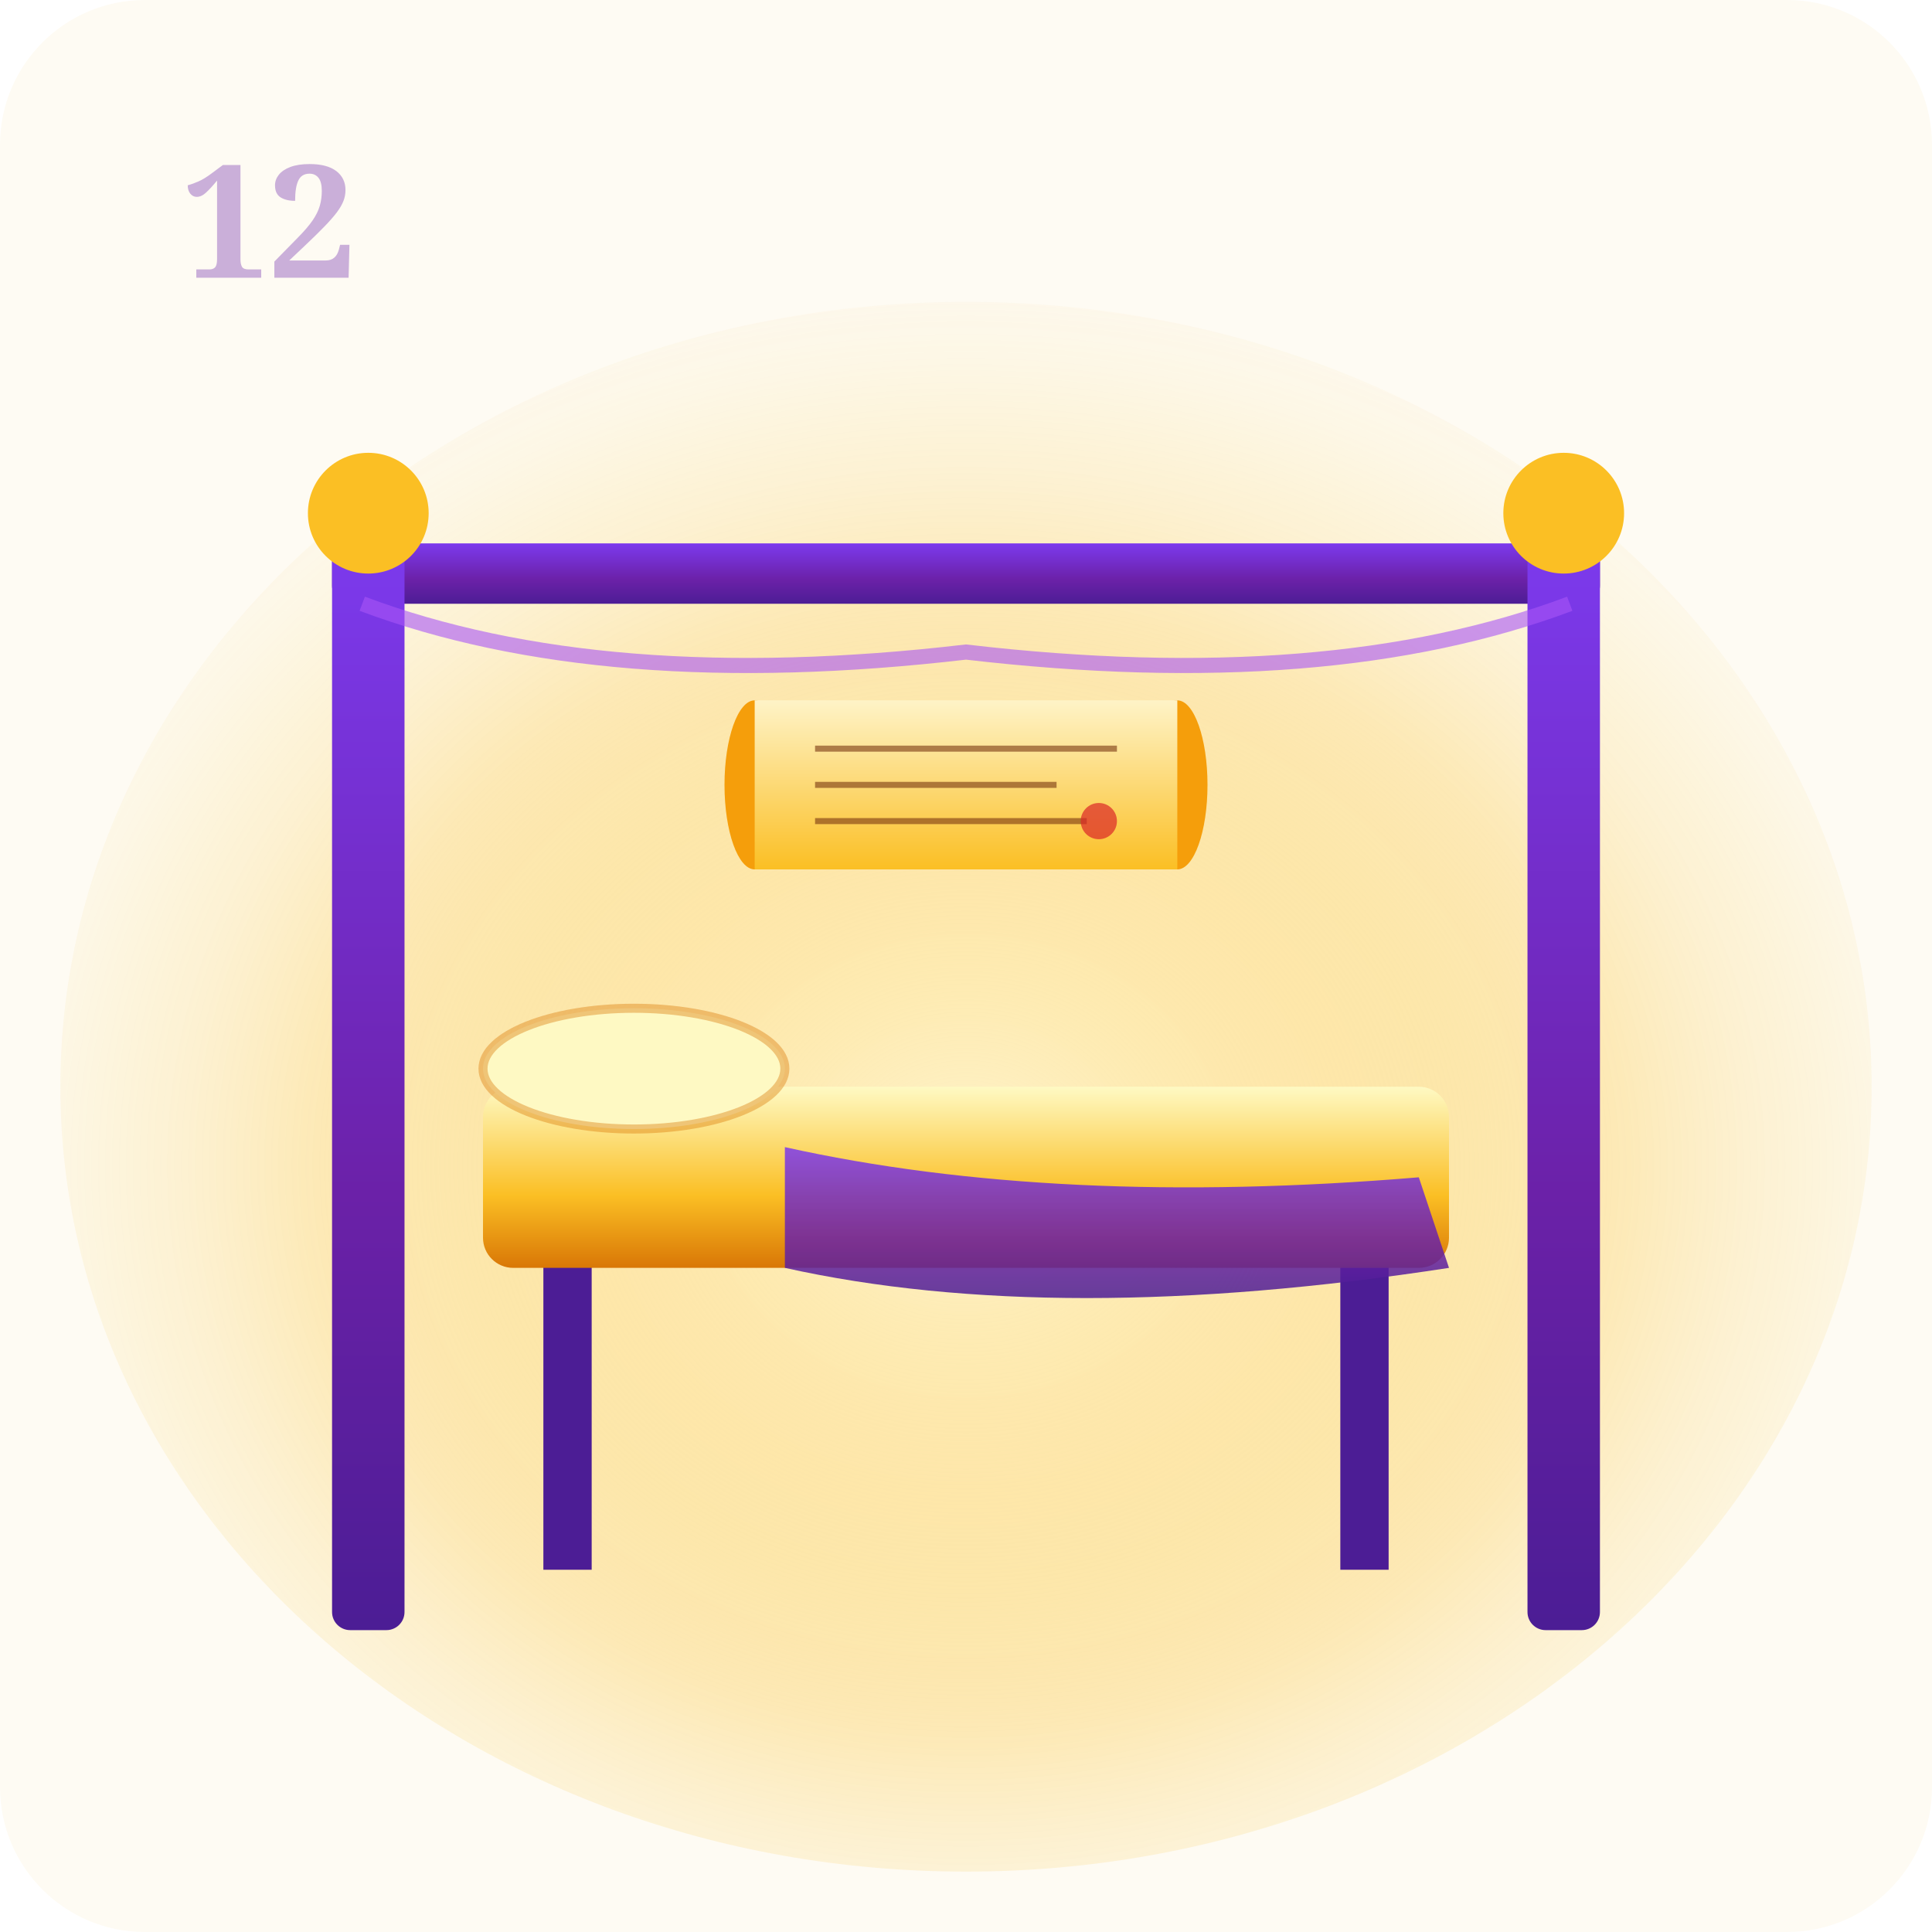
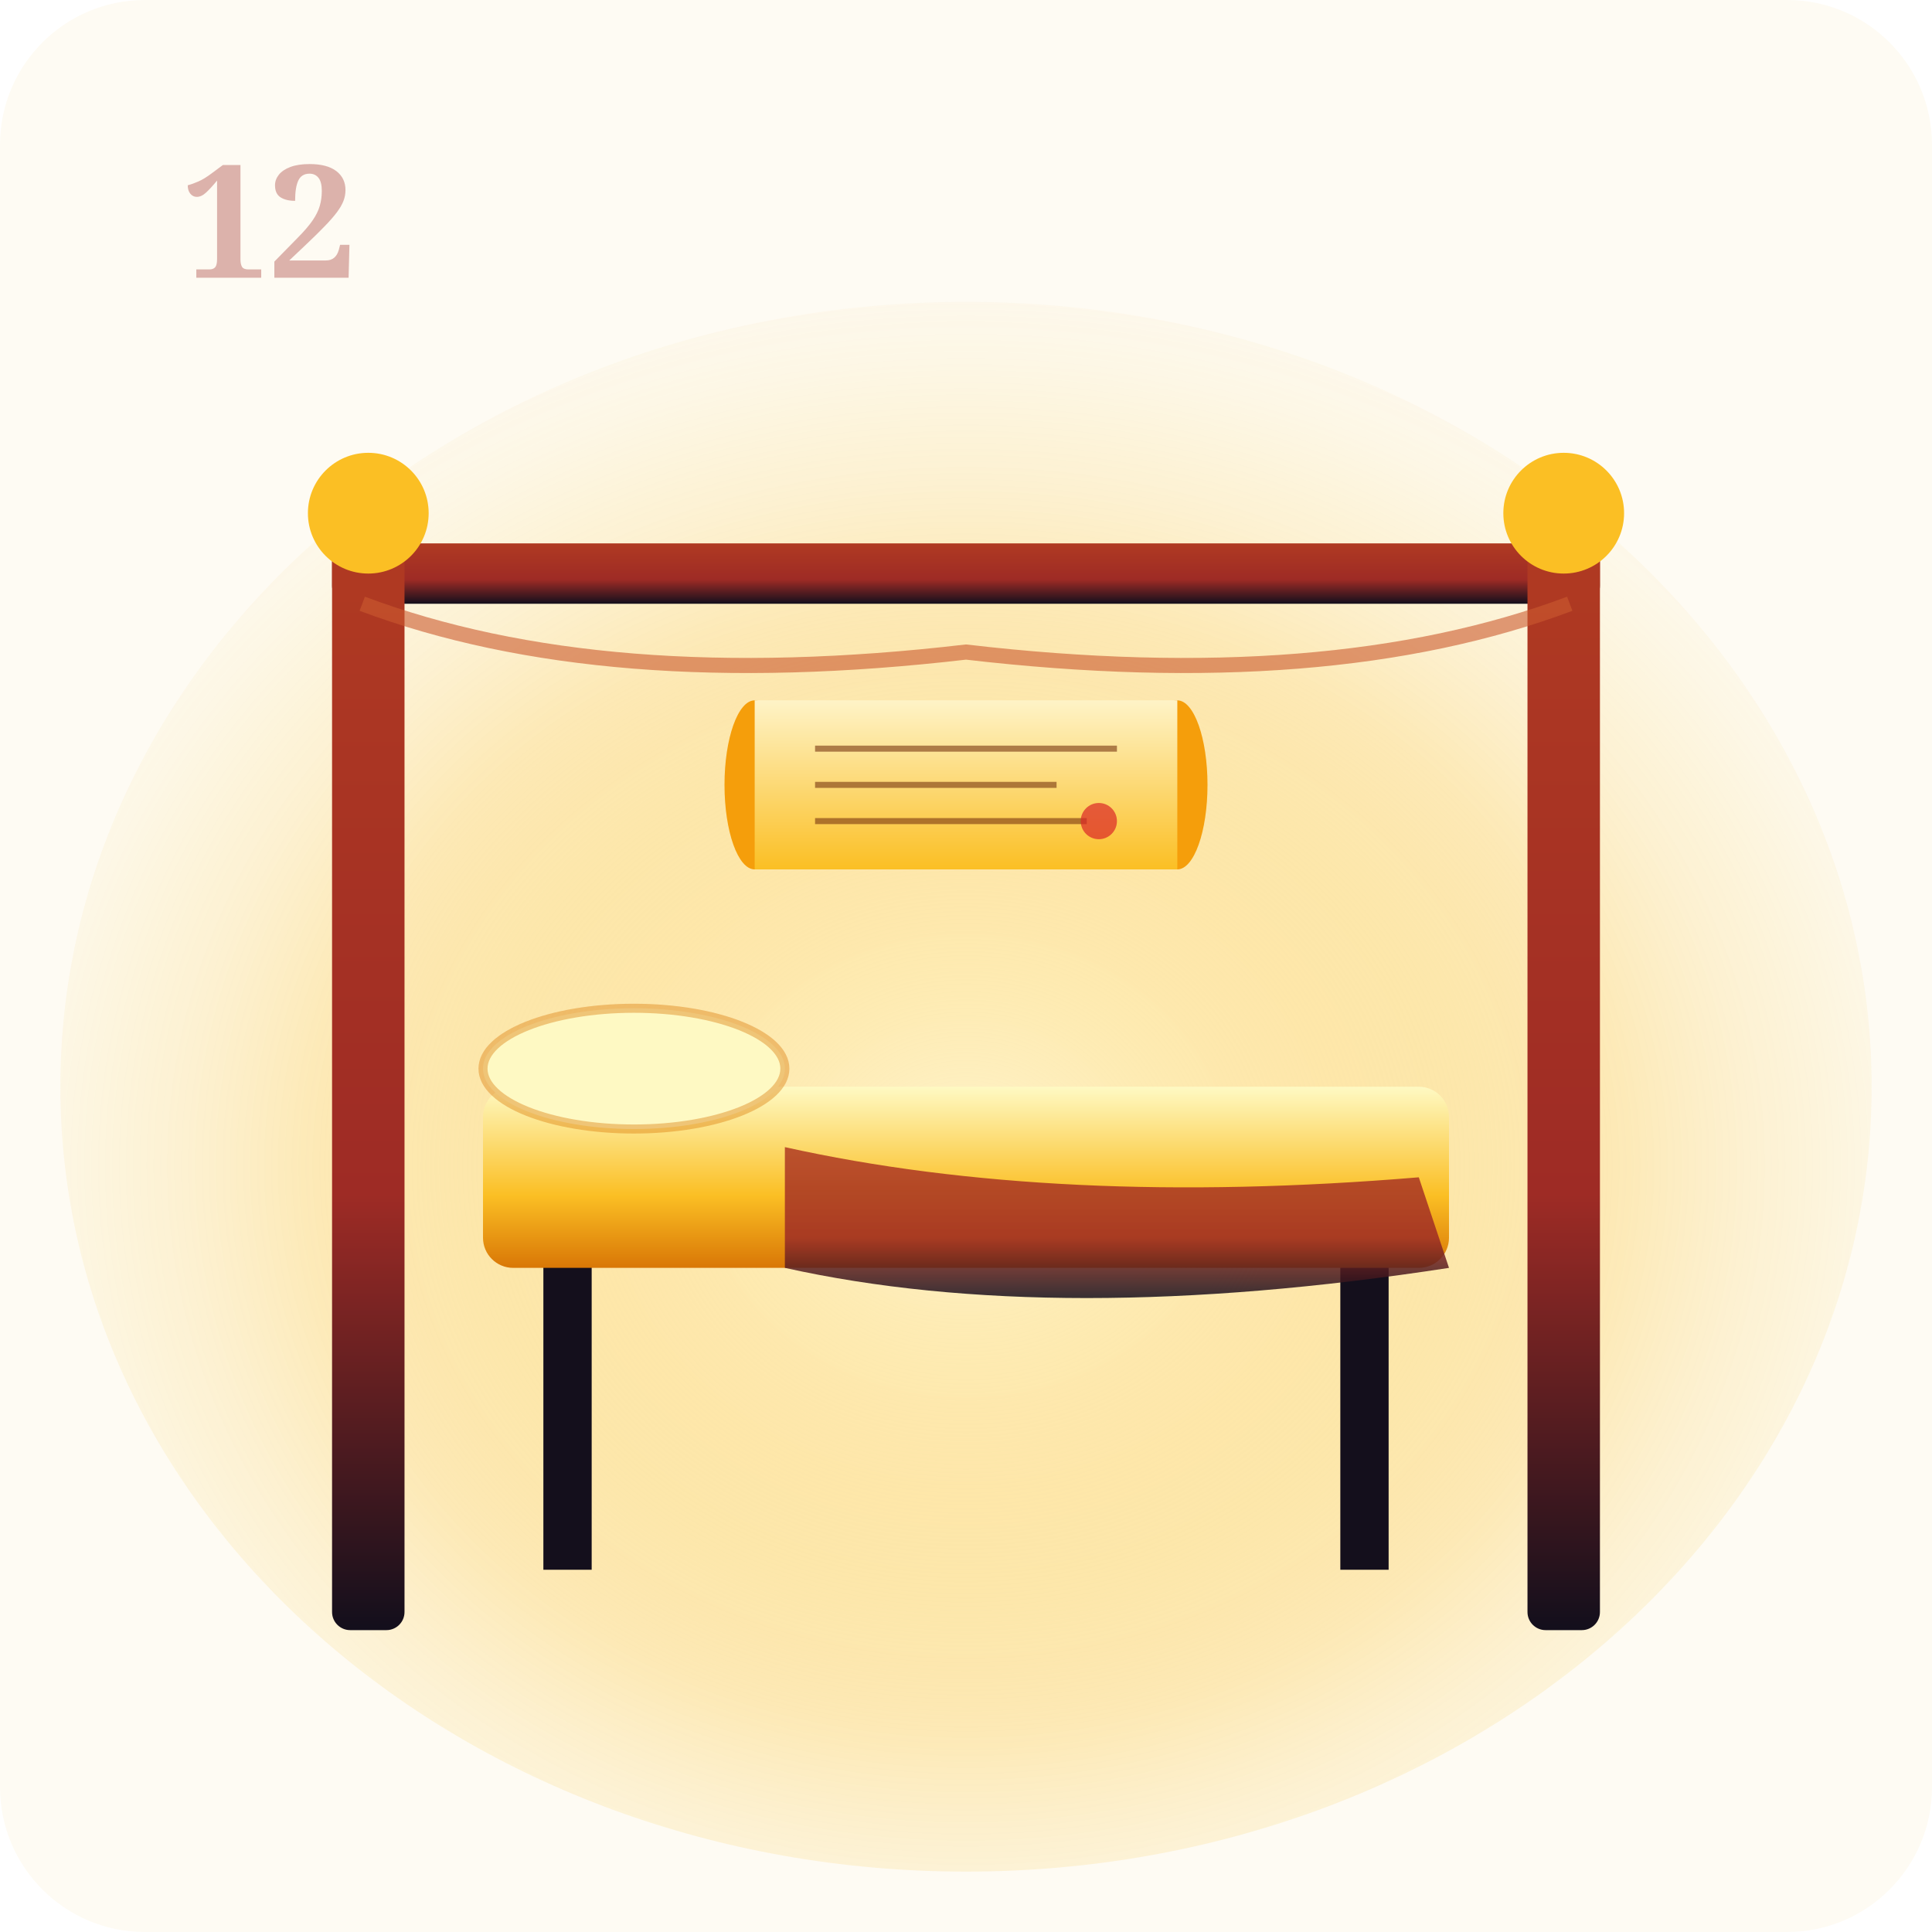
<svg xmlns="http://www.w3.org/2000/svg" viewBox="0 0 320 320" role="img" aria-label="Uttara Phalguni nakshatra symbol — a bed at rest with a contract scroll">
  <defs>
    <radialGradient id="upfglow" cx="0.5" cy="0.55" r="0.65">
      <stop offset="0%" stop-color="#fef3c7" stop-opacity="0.85" />
      <stop offset="55%" stop-color="#fbbf24" stop-opacity="0.3" />
      <stop offset="100%" stop-color="#f5f5f4" stop-opacity="0" />
    </radialGradient>
    <linearGradient id="upfframe" x1="0" y1="0" x2="0" y2="1">
-       <stop offset="0%" stop-color="#7c3aed" />
-       <stop offset="60%" stop-color="#6b21a8" />
-       <stop offset="100%" stop-color="#4c1d95" />
+       <stop offset="0%" stop-color="#B03A22" />
+       <stop offset="60%" stop-color="#9E2B25" />
+       <stop offset="100%" stop-color="#140F1C" />
    </linearGradient>
    <linearGradient id="upfmattress" x1="0" y1="0" x2="0" y2="1">
      <stop offset="0%" stop-color="#fef9c3" />
      <stop offset="60%" stop-color="#fbbf24" />
      <stop offset="100%" stop-color="#d97706" />
    </linearGradient>
    <linearGradient id="upfscroll" x1="0" y1="0" x2="0" y2="1">
      <stop offset="0%" stop-color="#fef3c7" />
      <stop offset="100%" stop-color="#fbbf24" />
    </linearGradient>
  </defs>
  <rect x="0" y="0" width="320" height="320" fill="#fefbf3" rx="24" />
  <ellipse cx="160" cy="180" rx="150" ry="130" fill="url(#upfglow)" />
  <rect x="55" y="90" width="210" height="10" fill="url(#upfframe)" rx="3" />
  <rect x="55" y="90" width="12" height="180" fill="url(#upfframe)" rx="3" />
  <rect x="253" y="90" width="12" height="180" fill="url(#upfframe)" rx="3" />
-   <rect x="90" y="200" width="8" height="60" fill="#4c1d95" />
-   <rect x="222" y="200" width="8" height="60" fill="#4c1d95" />
+   <rect x="90" y="200" width="8" height="60" fill="#140F1C" />
+   <rect x="222" y="200" width="8" height="60" fill="#140F1C" />
  <circle cx="61" cy="85" r="10" fill="#fbbf24" />
  <circle cx="259" cy="85" r="10" fill="#fbbf24" />
  <rect x="80" y="180" width="160" height="30" fill="url(#upfmattress)" rx="5" />
  <ellipse cx="105" cy="177" rx="25" ry="10" fill="#fef9c3" />
  <ellipse cx="105" cy="177" rx="25" ry="10" fill="none" stroke="#d97706" stroke-width="1.5" opacity="0.4" />
  <path d="M 130 190            Q 175 200, 235 195            L 240 210            Q 175 220, 130 210 Z" fill="url(#upfframe)" opacity="0.85" />
-   <path d="M 60 100 Q 100 115, 160 108 Q 220 115, 260 100" stroke="#a855f7" stroke-width="2.5" fill="none" opacity="0.6" />
+   <path d="M 60 100 Q 100 115, 160 108 Q 220 115, 260 100" stroke="#CB5A2E" stroke-width="2.5" fill="none" opacity="0.6" />
  <g transform="translate(160, 130)">
    <ellipse cx="-35" cy="0" rx="5" ry="14" fill="#f59e0b" />
    <ellipse cx="35" cy="0" rx="5" ry="14" fill="#f59e0b" />
    <rect x="-35" y="-14" width="70" height="28" fill="url(#upfscroll)" />
    <line x1="-25" y1="-6" x2="25" y2="-6" stroke="#78350f" stroke-width="1" opacity="0.6" />
    <line x1="-25" y1="0" x2="15" y2="0" stroke="#78350f" stroke-width="1" opacity="0.6" />
    <line x1="-25" y1="6" x2="20" y2="6" stroke="#78350f" stroke-width="1" opacity="0.6" />
    <circle cx="22" cy="6" r="3" fill="#dc2626" opacity="0.7" />
  </g>
-   <text x="30" y="46" font-family="Crimson Pro, serif" font-size="26" font-weight="700" fill="#6b21a8" opacity="0.35">12</text>
+   <text x="30" y="46" font-family="Crimson Pro, serif" font-size="26" font-weight="700" fill="#9E2B25" opacity="0.35">12</text>
</svg>
